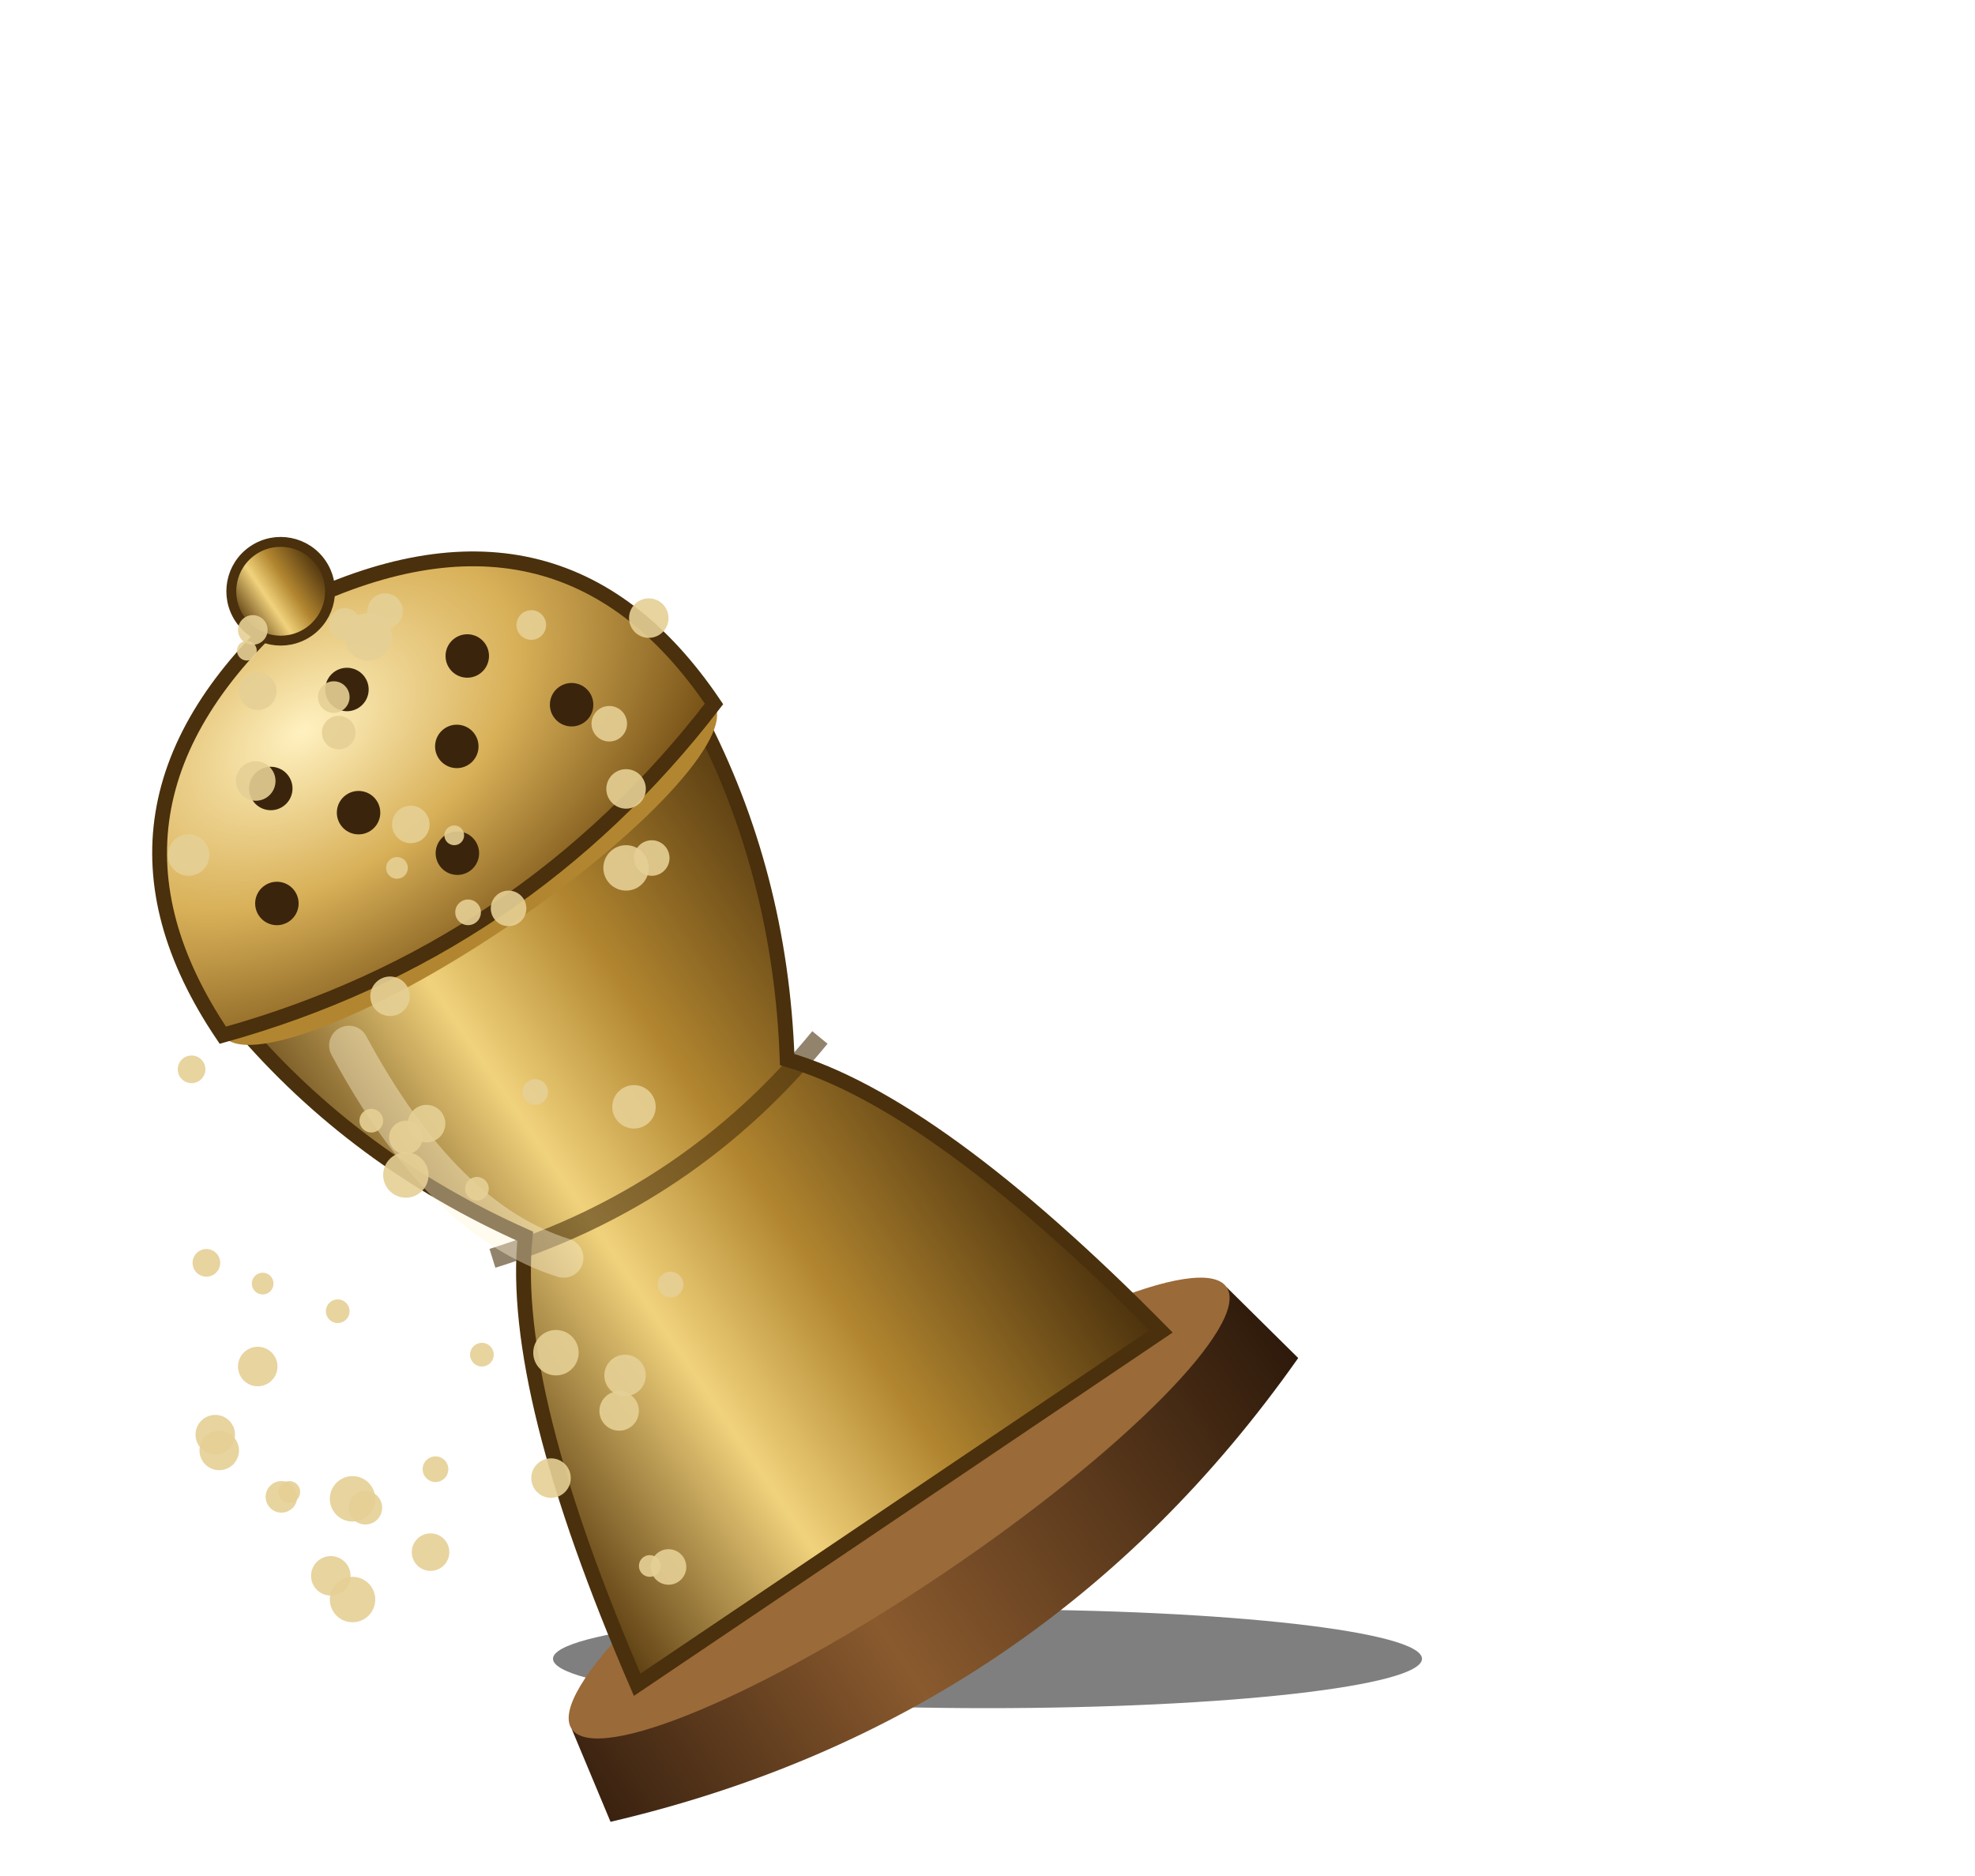
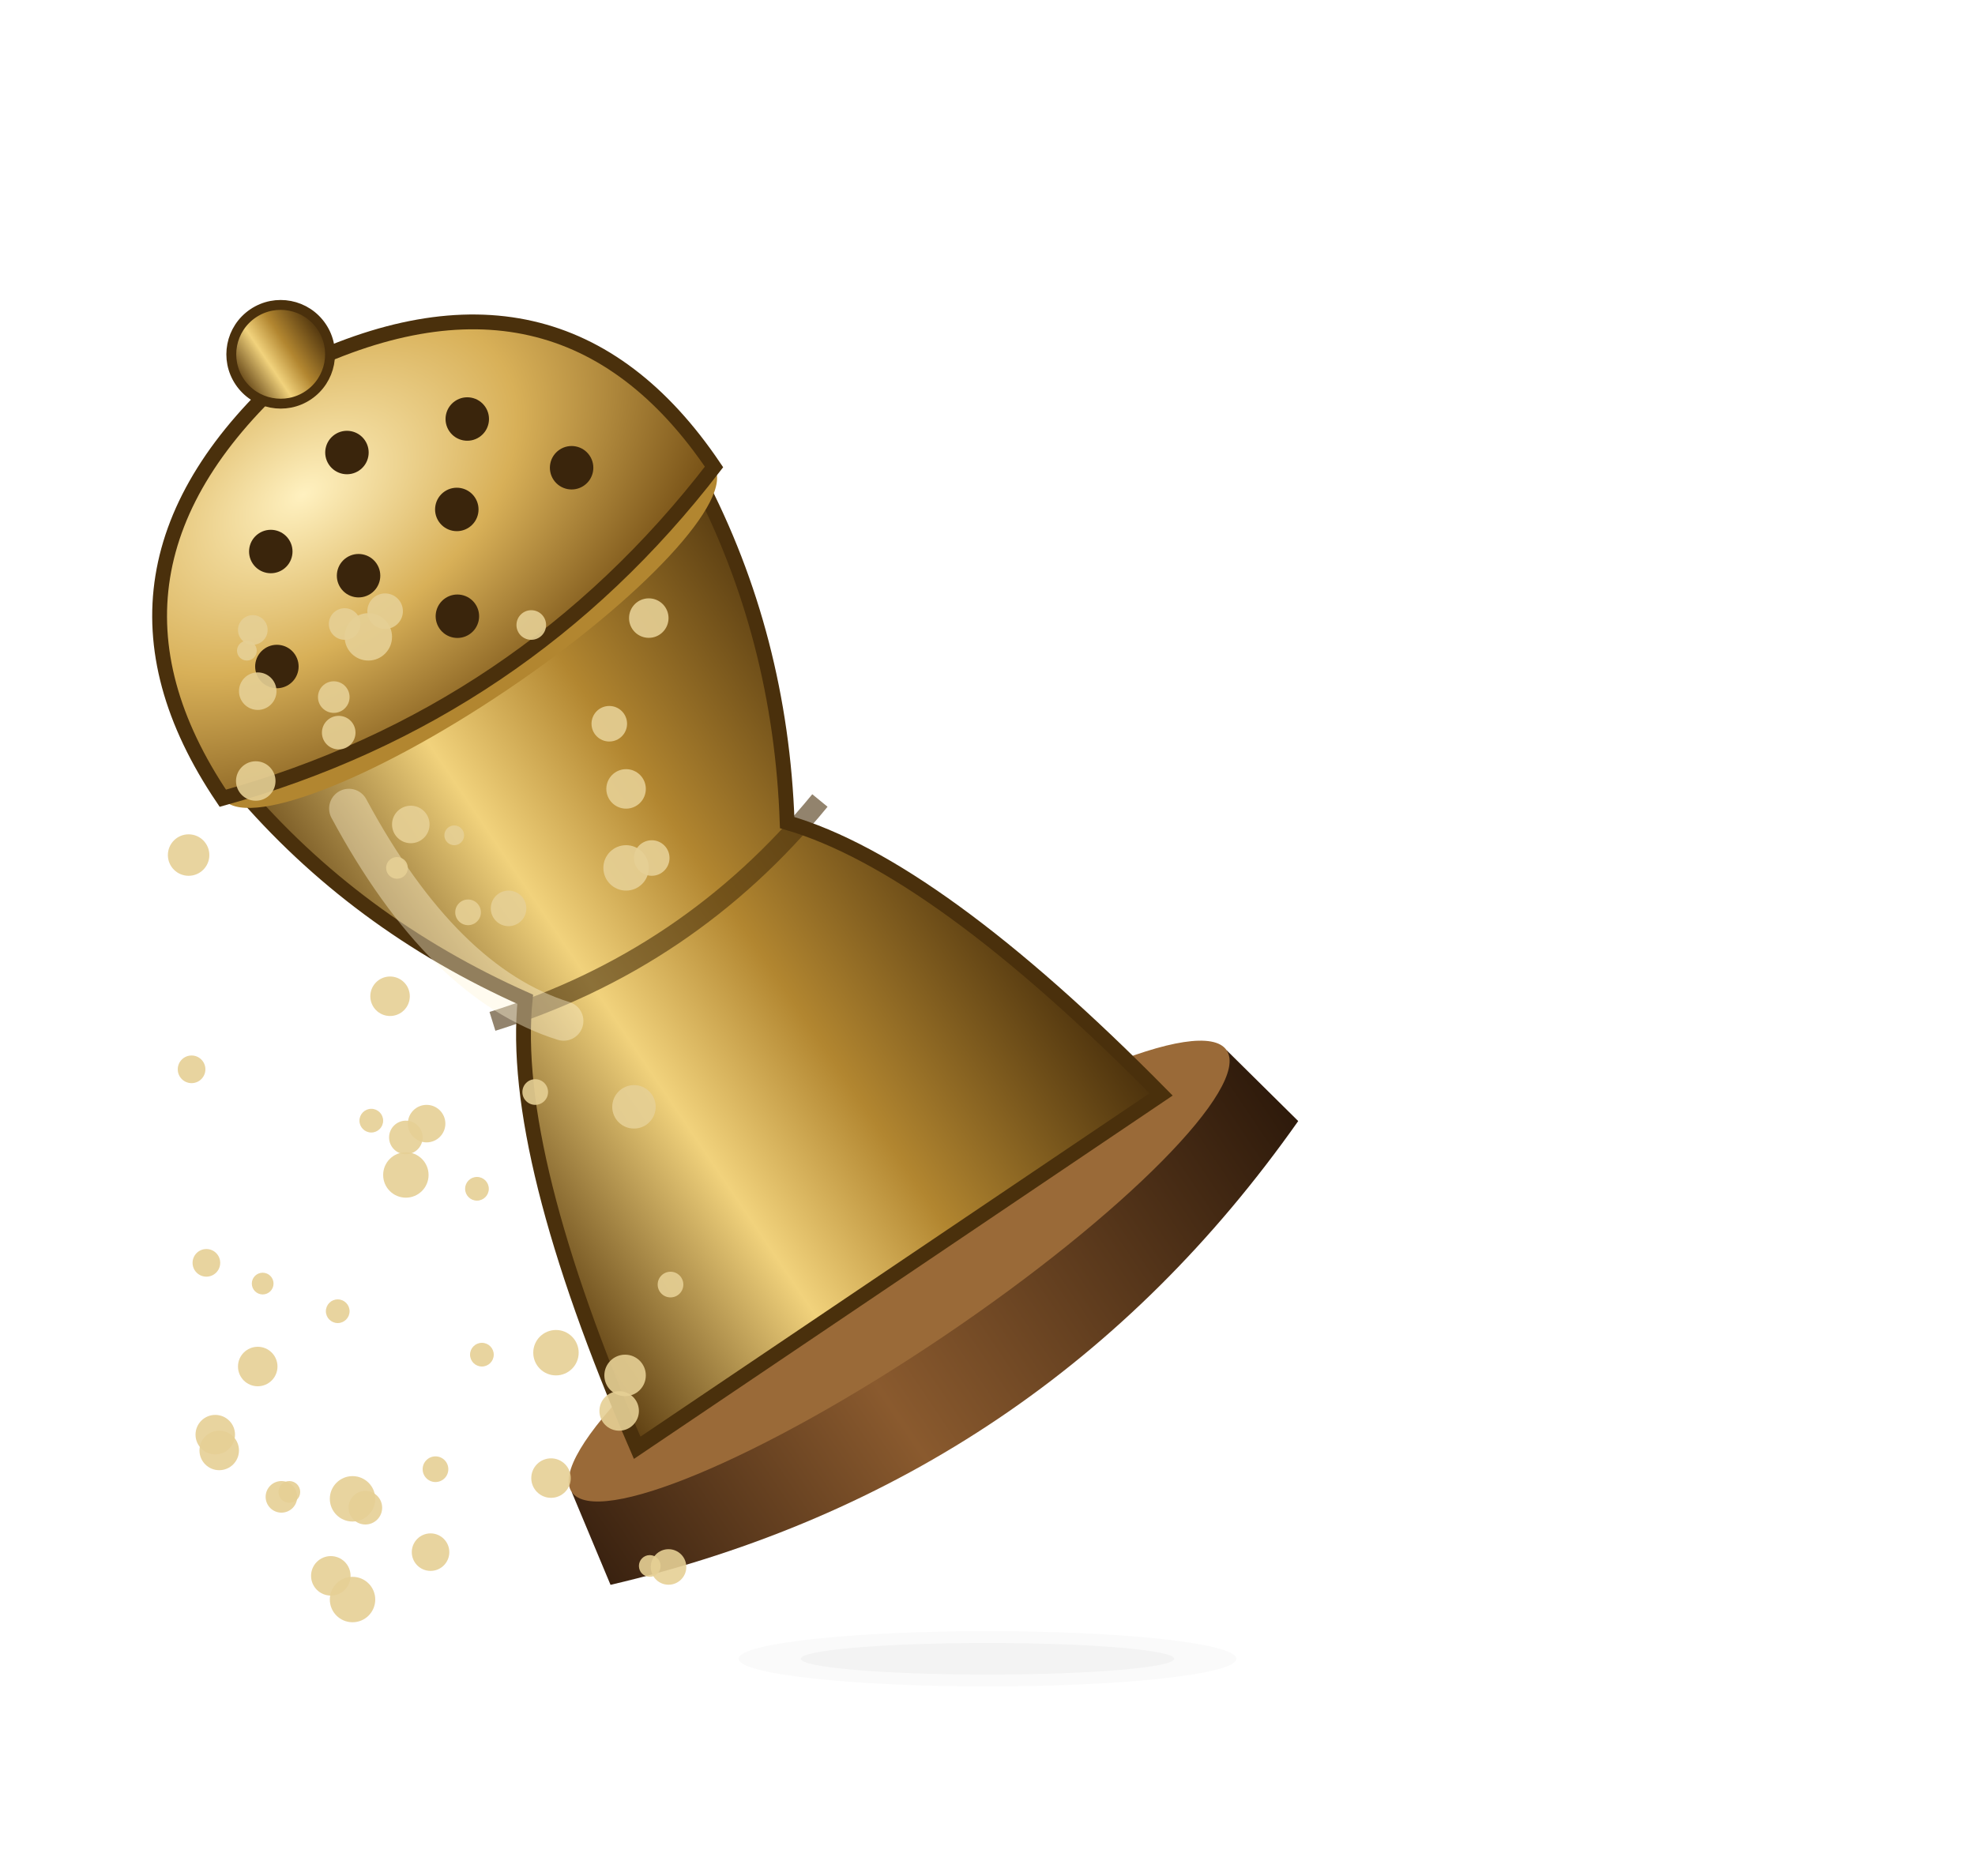
<svg xmlns="http://www.w3.org/2000/svg" width="200" height="190" viewBox="0 0 200 190">
  <defs>
    <linearGradient id="pb" x1="0" x2="1">
      <stop offset="0" stop-color="#5c3d10" />
      <stop offset=".35" stop-color="#f1d27c" />
      <stop offset=".6" stop-color="#b28630" />
      <stop offset="1" stop-color="#4a300c" />
    </linearGradient>
    <linearGradient id="pw" x1="0" x2="1">
      <stop offset="0" stop-color="#3a2210" />
      <stop offset=".4" stop-color="#8a5a2e" />
      <stop offset="1" stop-color="#2e1a0b" />
    </linearGradient>
    <radialGradient id="pd" cx=".4" cy=".3" r=".8">
      <stop offset="0" stop-color="#fff1c0" />
      <stop offset=".5" stop-color="#d8b058" />
      <stop offset="1" stop-color="#7a5418" />
    </radialGradient>
  </defs>
  <g transform="translate(40 10)">
-     <ellipse cx="60" cy="158" rx="44" ry="5" fill="#000" opacity=".5" />
-     <g transform="rotate(-34 60 156)">
+     <ellipse cx="60" cy="158" rx="25.2" ry="2.8" fill="#000" opacity="0.02" />
+     <ellipse cx="60" cy="158" rx="18.9" ry="1.6" fill="#000" opacity="0.03" />
+     <g transform="translate(0 -24) rotate(-34 60 156)">
      <path d="M18 150 Q60 166 102 150 L100 140 Q60 154 20 140Z" fill="url(#pw)" />
      <ellipse cx="60" cy="140" rx="40" ry="8" fill="#9a6a38" />
      <path d="M28 140 Q34 108 44 96 Q34 80 32 62 L88 62 Q86 80 76 96 Q86 108 92 140Z" fill="url(#pb)" stroke="#4a300c" stroke-width="1.5" />
      <path d="M40 96 Q60 102 80 96" stroke="#4a300c" stroke-width="2" fill="none" opacity=".6" />
      <path d="M40 70 Q38 90 46 100" stroke="#fff6d8" stroke-width="4" fill="none" opacity=".4" stroke-linecap="round" />
      <ellipse cx="60" cy="62" rx="30" ry="7" fill="#b28630" />
      <path d="M30 62 Q30 34 60 30 Q90 34 90 62 Q60 72 30 62Z" fill="url(#pd)" stroke="#4a300c" stroke-width="1.5" />
      <circle cx="48" cy="44" r="2.2" fill="#3a250c" />
      <circle cx="60" cy="40" r="2.2" fill="#3a250c" />
      <circle cx="72" cy="44" r="2.2" fill="#3a250c" />
      <circle cx="42" cy="54" r="2.2" fill="#3a250c" />
      <circle cx="54" cy="51" r="2.2" fill="#3a250c" />
      <circle cx="66" cy="51" r="2.2" fill="#3a250c" />
      <circle cx="78" cy="54" r="2.2" fill="#3a250c" />
      <circle cx="60" cy="60" r="2.2" fill="#3a250c" />
      <circle cx="60" cy="28" r="5" fill="url(#pb)" stroke="#4a300c" />
    </g>
    <circle cx="25.8" cy="148.6" r="1.1" fill="#e6cf95" opacity=".9" />
    <circle cx="-17.8" cy="136.9" r="2.0" fill="#e6cf95" opacity=".9" />
    <circle cx="11.5" cy="82.0" r="1.8" fill="#e6cf95" opacity=".9" />
    <circle cx="8.3" cy="110.4" r="1.2" fill="#e6cf95" opacity=".9" />
    <circle cx="-0.5" cy="90.9" r="2.0" fill="#e6cf95" opacity=".9" />
    <circle cx="27.7" cy="148.7" r="1.8" fill="#e6cf95" opacity=".9" />
    <circle cx="0.2" cy="77.9" r="1.1" fill="#e6cf95" opacity=".9" />
    <circle cx="-20.6" cy="98.3" r="1.4" fill="#e6cf95" opacity=".9" />
    <circle cx="-3.0" cy="142.7" r="1.7" fill="#e6cf95" opacity=".9" />
    <circle cx="6.0" cy="74.6" r="1.0" fill="#e6cf95" opacity=".9" />
    <circle cx="-5.7" cy="64.2" r="1.7" fill="#e6cf95" opacity=".9" />
    <circle cx="27.9" cy="120.1" r="1.3" fill="#e6cf95" opacity=".9" />
    <circle cx="22.7" cy="132.9" r="2.0" fill="#e6cf95" opacity=".9" />
    <circle cx="23.3" cy="129.3" r="2.1" fill="#e6cf95" opacity=".9" />
    <circle cx="-4.3" cy="152.0" r="2.3" fill="#e6cf95" opacity=".9" />
    <circle cx="-13.9" cy="128.4" r="2.0" fill="#e6cf95" opacity=".9" />
    <circle cx="1.1" cy="105.2" r="1.7" fill="#e6cf95" opacity=".9" />
    <circle cx="24.2" cy="102.1" r="2.2" fill="#e6cf95" opacity=".9" />
    <circle cx="-4.3" cy="141.8" r="2.3" fill="#e6cf95" opacity=".9" />
    <circle cx="1.1" cy="109.0" r="2.3" fill="#e6cf95" opacity=".9" />
    <circle cx="14.2" cy="100.6" r="1.3" fill="#e6cf95" opacity=".9" />
    <circle cx="-5.8" cy="122.8" r="1.2" fill="#e6cf95" opacity=".9" />
    <circle cx="23.4" cy="77.9" r="2.3" fill="#e6cf95" opacity=".9" />
    <circle cx="-6.5" cy="149.6" r="2.0" fill="#e6cf95" opacity=".9" />
    <circle cx="3.2" cy="103.8" r="1.9" fill="#e6cf95" opacity=".9" />
    <circle cx="7.4" cy="82.4" r="1.3" fill="#e6cf95" opacity=".9" />
    <circle cx="3.6" cy="147.2" r="1.9" fill="#e6cf95" opacity=".9" />
    <circle cx="-18.2" cy="135.3" r="2.0" fill="#e6cf95" opacity=".9" />
    <circle cx="23.4" cy="69.9" r="2.0" fill="#e6cf95" opacity=".9" />
    <circle cx="-19.1" cy="117.9" r="1.4" fill="#e6cf95" opacity=".9" />
    <circle cx="-10.7" cy="141.1" r="1.1" fill="#e6cf95" opacity=".9" />
    <circle cx="4.1" cy="138.8" r="1.3" fill="#e6cf95" opacity=".9" />
    <circle cx="-11.5" cy="141.6" r="1.6" fill="#e6cf95" opacity=".9" />
    <circle cx="13.8" cy="53.3" r="1.5" fill="#e6cf95" opacity=".9" />
    <circle cx="-13.4" cy="120.0" r="1.1" fill="#e6cf95" opacity=".9" />
    <circle cx="25.7" cy="52.6" r="2.0" fill="#e6cf95" opacity=".9" />
    <circle cx="-20.9" cy="76.6" r="2.1" fill="#e6cf95" opacity=".9" />
    <circle cx="-14.1" cy="69.1" r="2.0" fill="#e6cf95" opacity=".9" />
    <circle cx="-2.7" cy="54.5" r="2.4" fill="#e6cf95" opacity=".9" />
    <circle cx="-14.4" cy="53.8" r="1.5" fill="#e6cf95" opacity=".9" />
    <circle cx="8.8" cy="127.2" r="1.2" fill="#e6cf95" opacity=".9" />
    <circle cx="-5.1" cy="53.2" r="1.6" fill="#e6cf95" opacity=".9" />
    <circle cx="16.3" cy="127.0" r="2.3" fill="#e6cf95" opacity=".9" />
    <circle cx="15.8" cy="139.7" r="2.0" fill="#e6cf95" opacity=".9" />
    <circle cx="1.6" cy="73.5" r="1.9" fill="#e6cf95" opacity=".9" />
    <circle cx="-6.2" cy="60.6" r="1.6" fill="#e6cf95" opacity=".9" />
    <circle cx="21.7" cy="63.3" r="1.8" fill="#e6cf95" opacity=".9" />
    <circle cx="-2.4" cy="103.5" r="1.2" fill="#e6cf95" opacity=".9" />
    <circle cx="26.0" cy="76.9" r="1.8" fill="#e6cf95" opacity=".9" />
    <circle cx="-1.0" cy="51.9" r="1.8" fill="#e6cf95" opacity=".9" />
    <circle cx="-15.0" cy="55.9" r="1.0" fill="#e6cf95" opacity=".9" />
    <circle cx="-13.9" cy="60.0" r="1.9" fill="#e6cf95" opacity=".9" />
  </g>
</svg>
